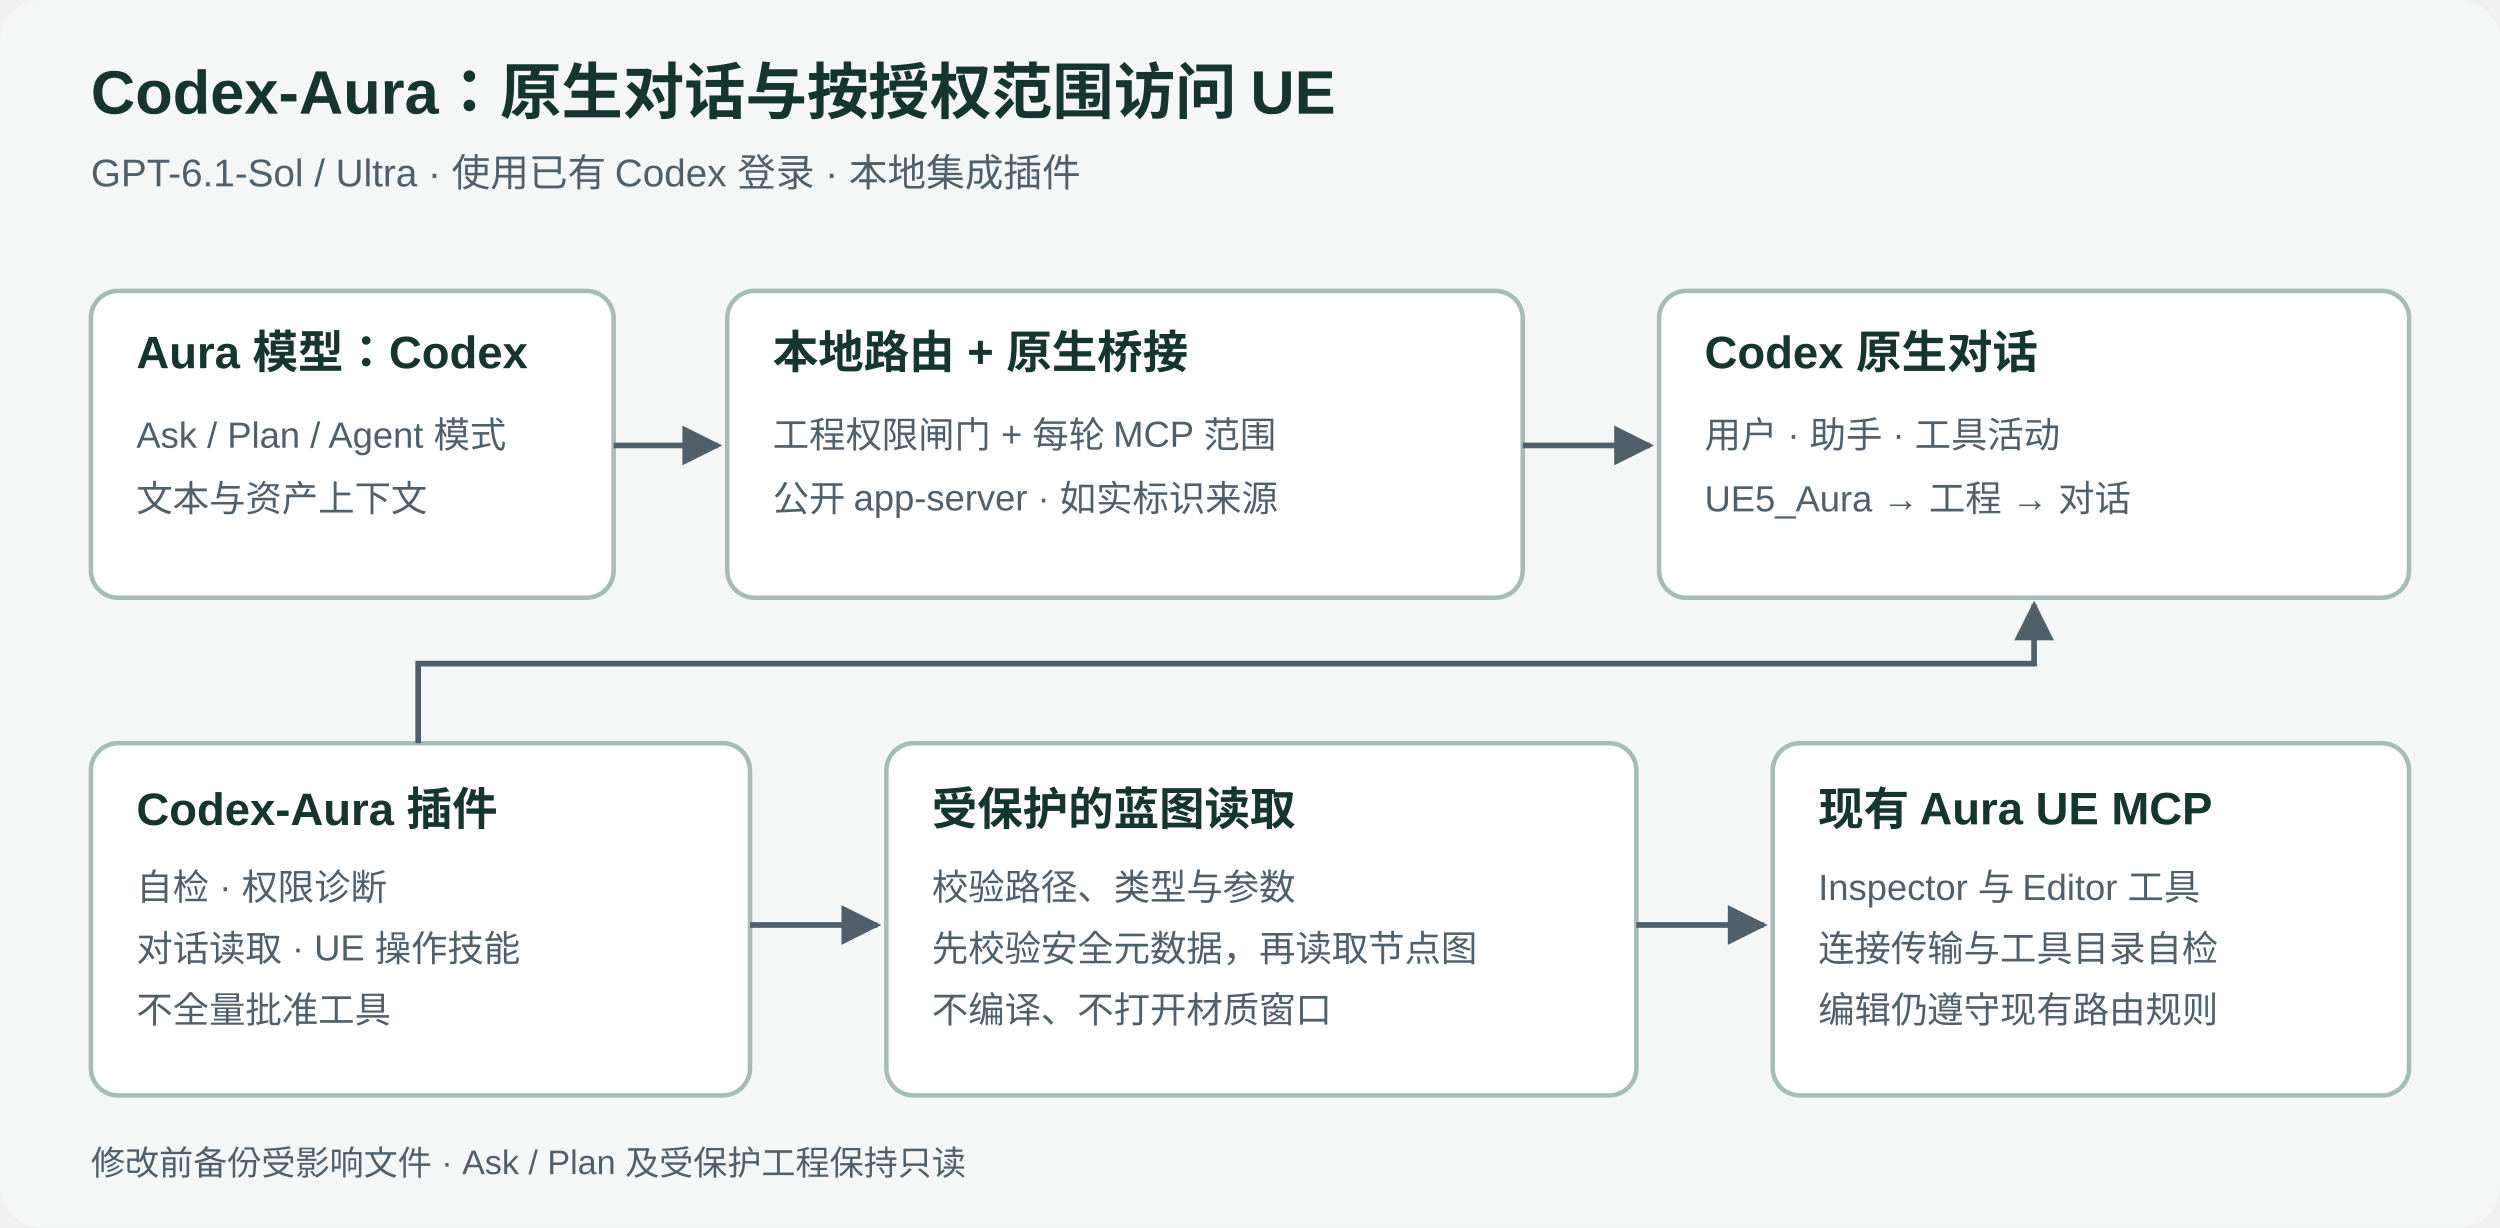
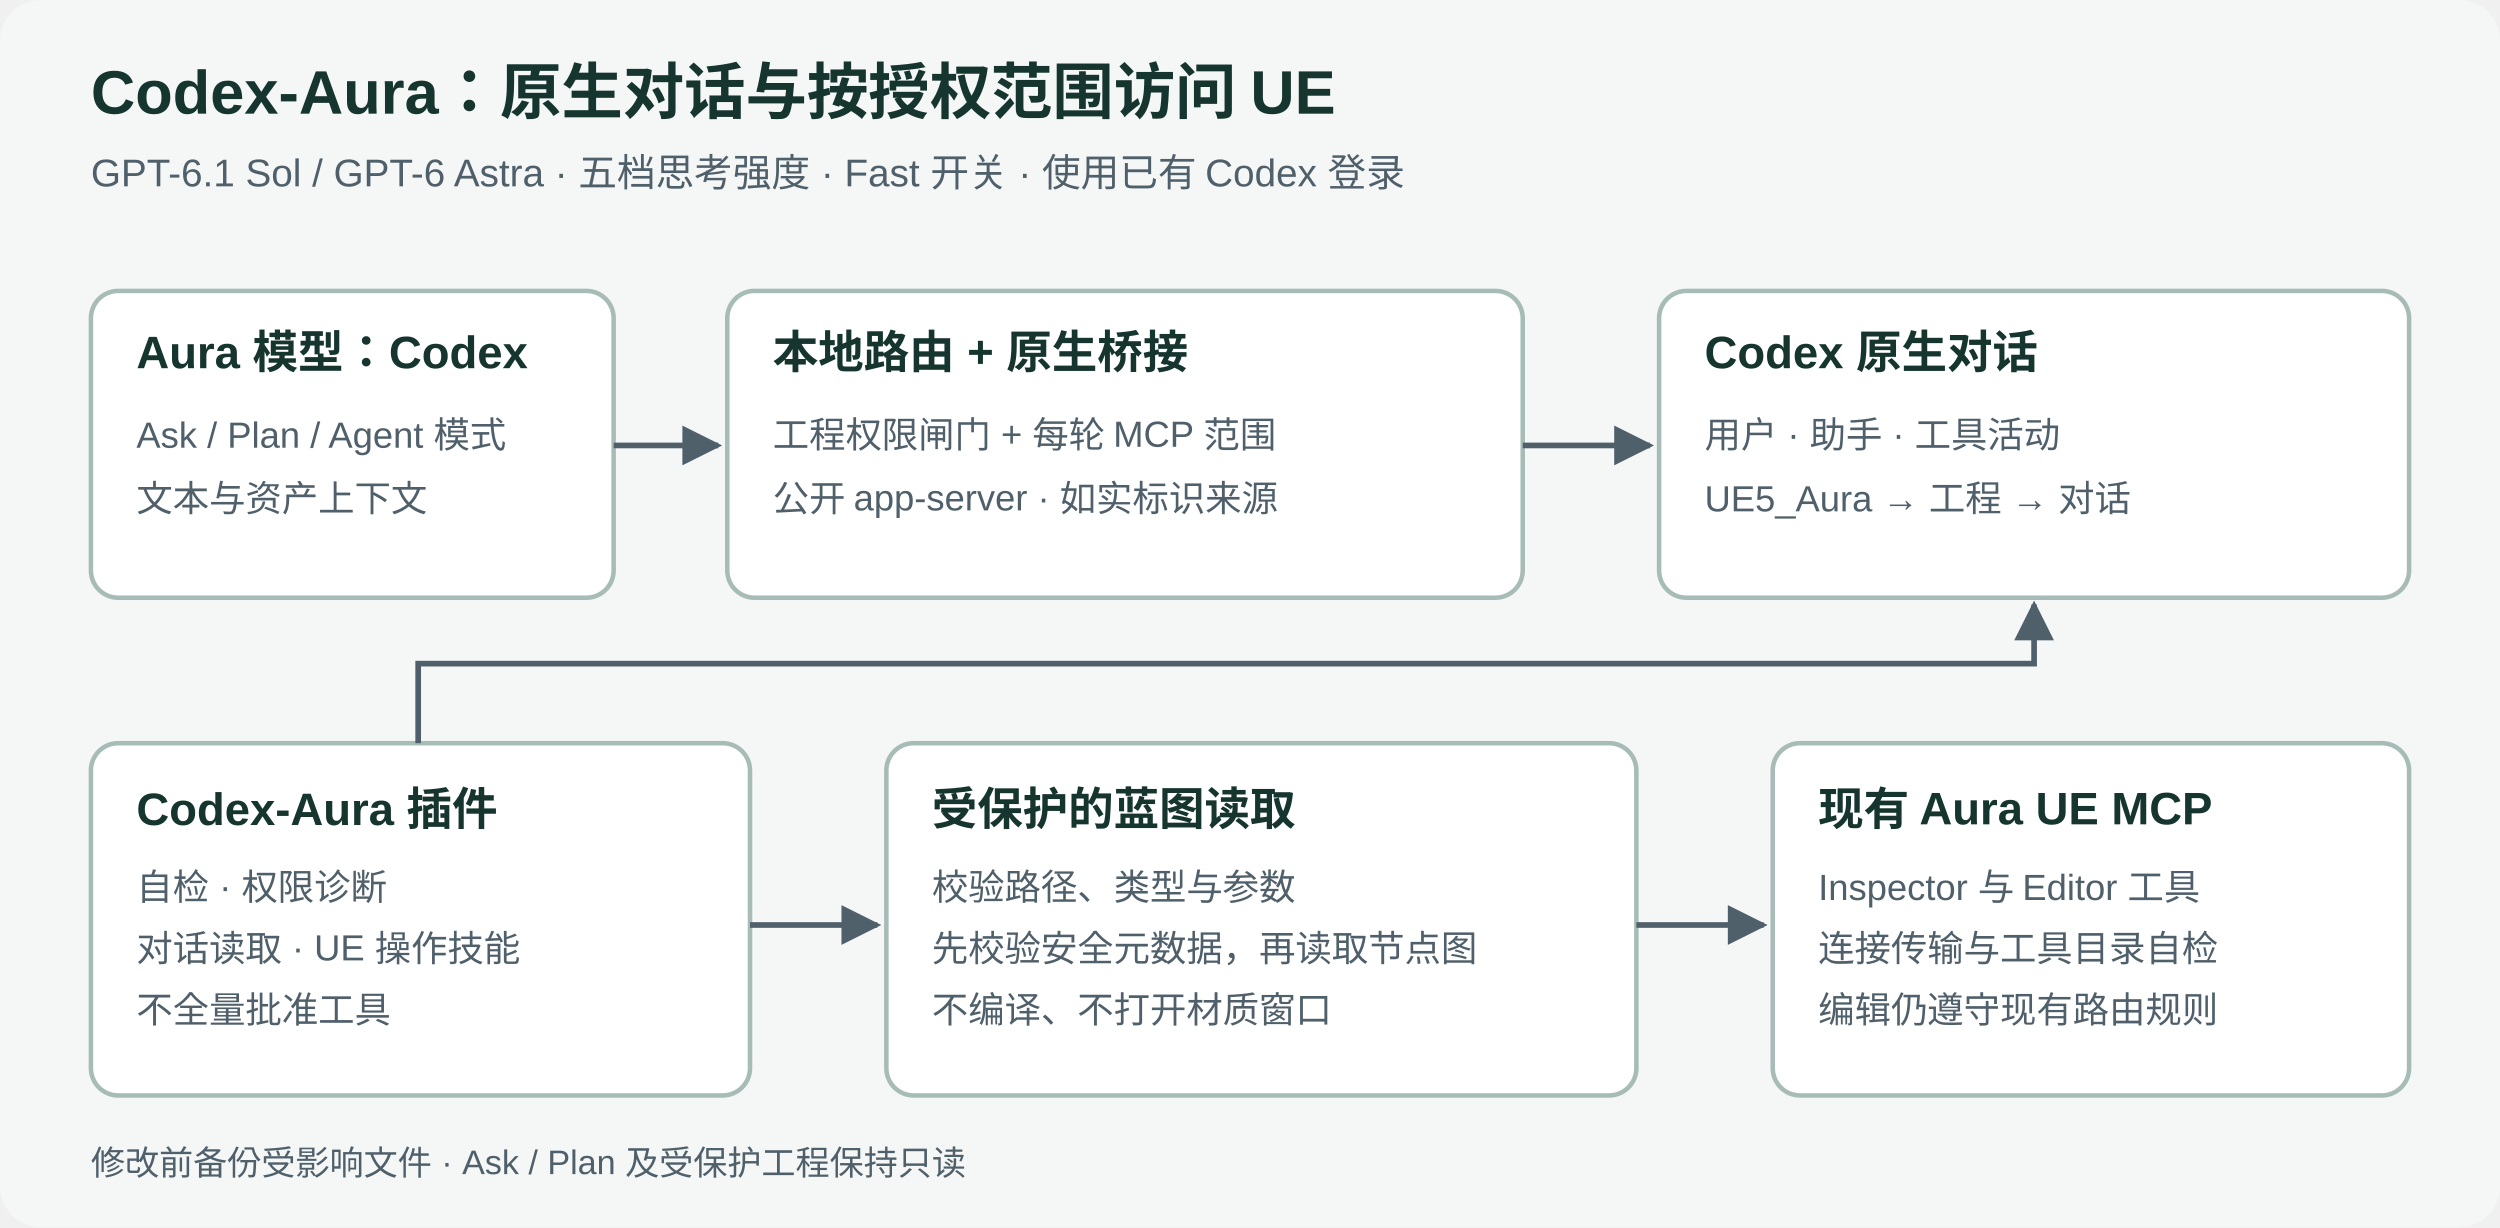
<svg xmlns="http://www.w3.org/2000/svg" width="1100" height="540" viewBox="0 0 1100 540" role="img" aria-labelledby="title description">
  <defs>
    <marker id="arrow" viewBox="0 0 10 10" refX="9" refY="5" markerWidth="7" markerHeight="7" orient="auto-start-reverse">
      <path d="M0 0 10 5 0 10Z" fill="#50606b" />
    </marker>
  </defs>
  <rect width="1100" height="540" rx="18" fill="#f4f7f6" />
  <g font-family="Microsoft YaHei, Noto Sans SC, PingFang SC, Arial, sans-serif" fill="#16352f">
    <text x="40" y="50" font-size="27" font-weight="bold">Codex-Aura：原生对话与按授权范围访问 UE</text>
-     <text x="40" y="82" font-size="17" fill="#50606b">GPT-6.1-Sol / Ultra · 使用已有 Codex 登录 · 本地集成插件</text>
+     <text x="40" y="82" font-size="17" fill="#50606b">GPT-6.1 Sol / GPT-6 Astra · 五档思考强度 · Fast 开关 · 使用已有 Codex 登录</text>
    <g fill="#fff" stroke="#a8bcb7" stroke-width="2">
      <rect x="40" y="128" width="230" height="135" rx="12" />
      <rect x="320" y="128" width="350" height="135" rx="12" />
      <rect x="730" y="128" width="330" height="135" rx="12" />
      <rect x="40" y="327" width="290" height="155" rx="12" />
      <rect x="390" y="327" width="330" height="155" rx="12" />
      <rect x="780" y="327" width="280" height="155" rx="12" />
    </g>
    <g font-size="20" font-weight="bold">
      <text x="60" y="162">Aura 模型：Codex</text>
      <text x="340" y="162">本地路由 + 原生桥接</text>
      <text x="750" y="162">Codex 原生对话</text>
      <text x="60" y="363">Codex-Aura 插件</text>
      <text x="410" y="363">受保护的蓝图读取</text>
      <text x="800" y="363">现有 Aura UE MCP</text>
    </g>
    <g font-size="16" fill="#50606b">
      <text x="60" y="197">Ask / Plan / Agent 模式</text>
      <text x="60" y="225">文本与资产上下文</text>
      <text x="340" y="197">工程权限闸门 + 每轮 MCP 范围</text>
      <text x="340" y="225">公开 app-server · 如实标识来源</text>
      <text x="750" y="197">用户 · 助手 · 工具活动</text>
      <text x="750" y="225">UE5_Aura → 工程 → 对话</text>
      <text x="60" y="396">自检 · 权限诊断</text>
      <text x="60" y="423">对话读取 · UE 操作技能</text>
      <text x="60" y="450">不全量批准工具</text>
      <text x="410" y="396">校验路径、类型与参数</text>
      <text x="410" y="423">先校验安全元数据，再读取节点图</text>
      <text x="410" y="450">不编译、不打开材质窗口</text>
      <text x="800" y="396">Inspector 与 Editor 工具</text>
      <text x="800" y="423">连接传输与工具目录自检</text>
      <text x="800" y="450">编辑仍遵守现有路由规则</text>
    </g>
    <g stroke="#50606b" stroke-width="2.5" fill="none" marker-end="url(#arrow)">
      <path d="M270 196H316" />
      <path d="M670 196H726" />
      <path d="M330 407H386" />
      <path d="M720 407H776" />
      <path d="M184 327V292H895V266" />
    </g>
    <text x="40" y="517" font-size="15" fill="#50606b">修改前备份受影响文件 · Ask / Plan 及受保护工程保持只读</text>
  </g>
</svg>
